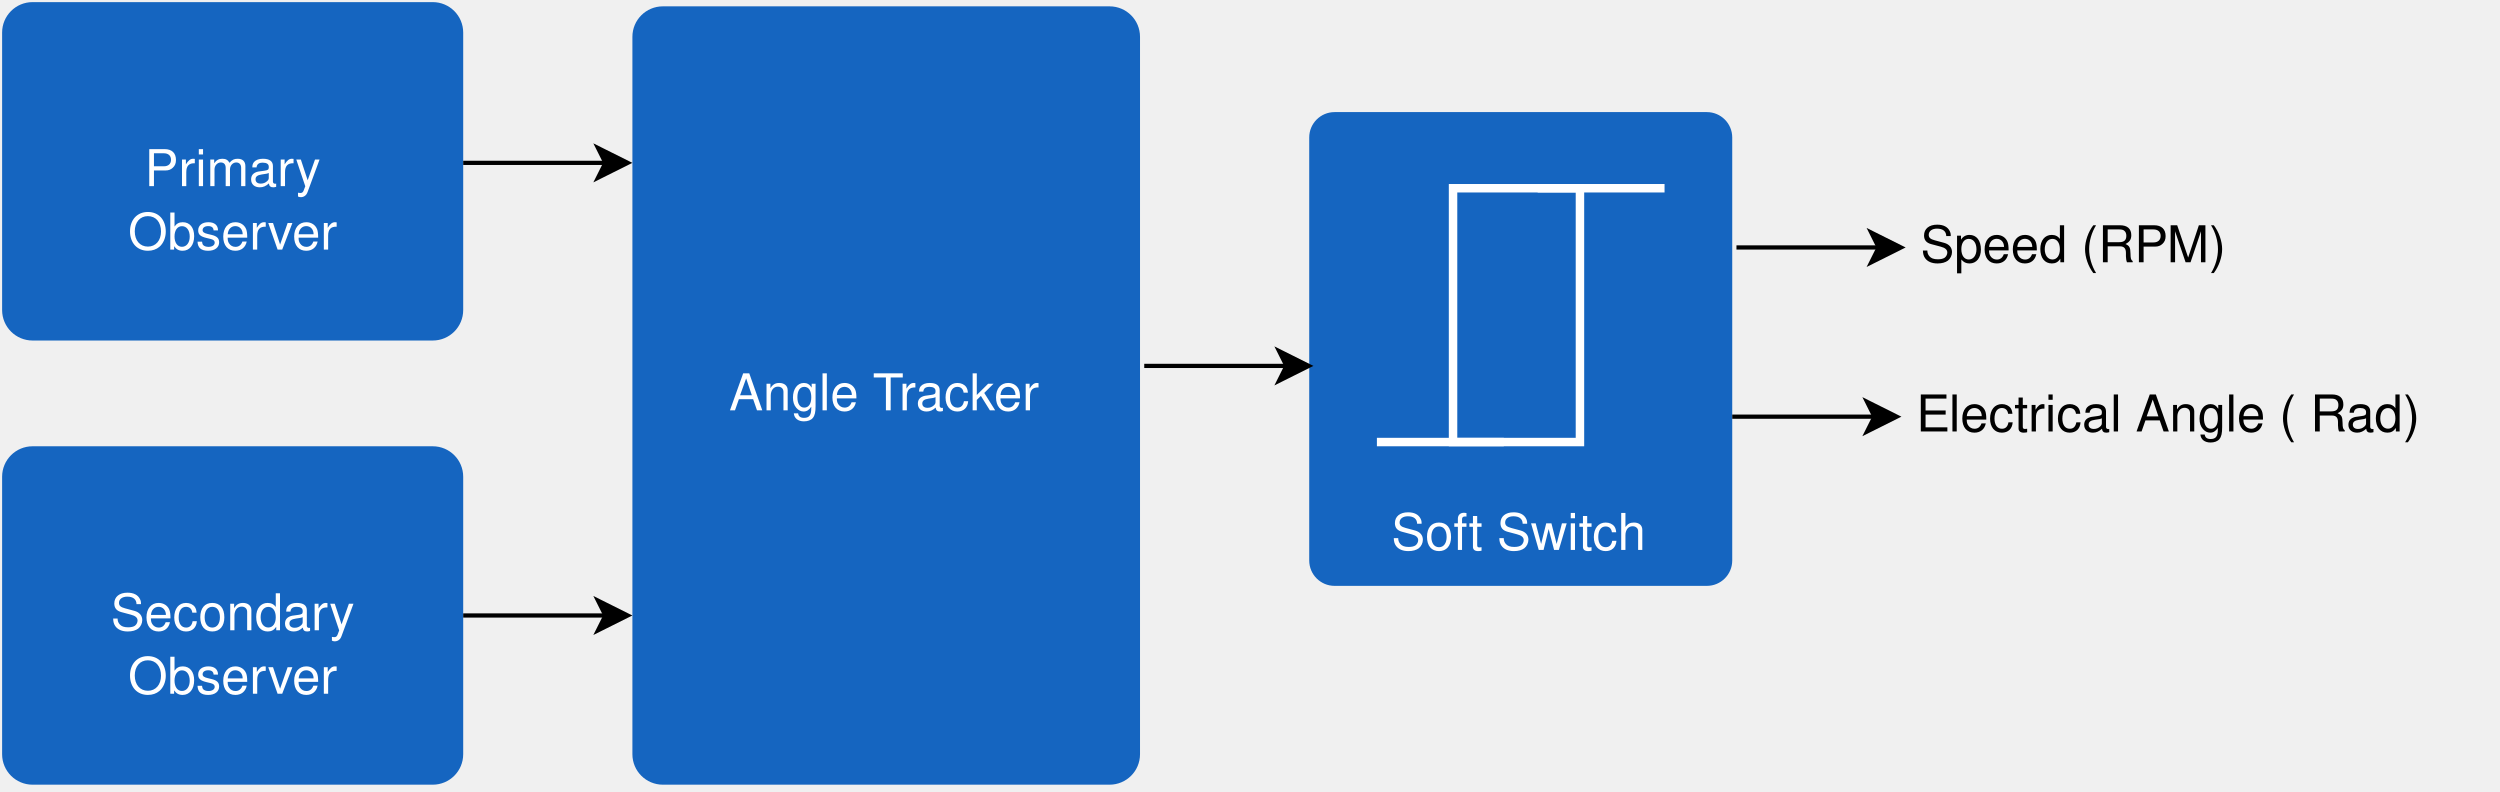
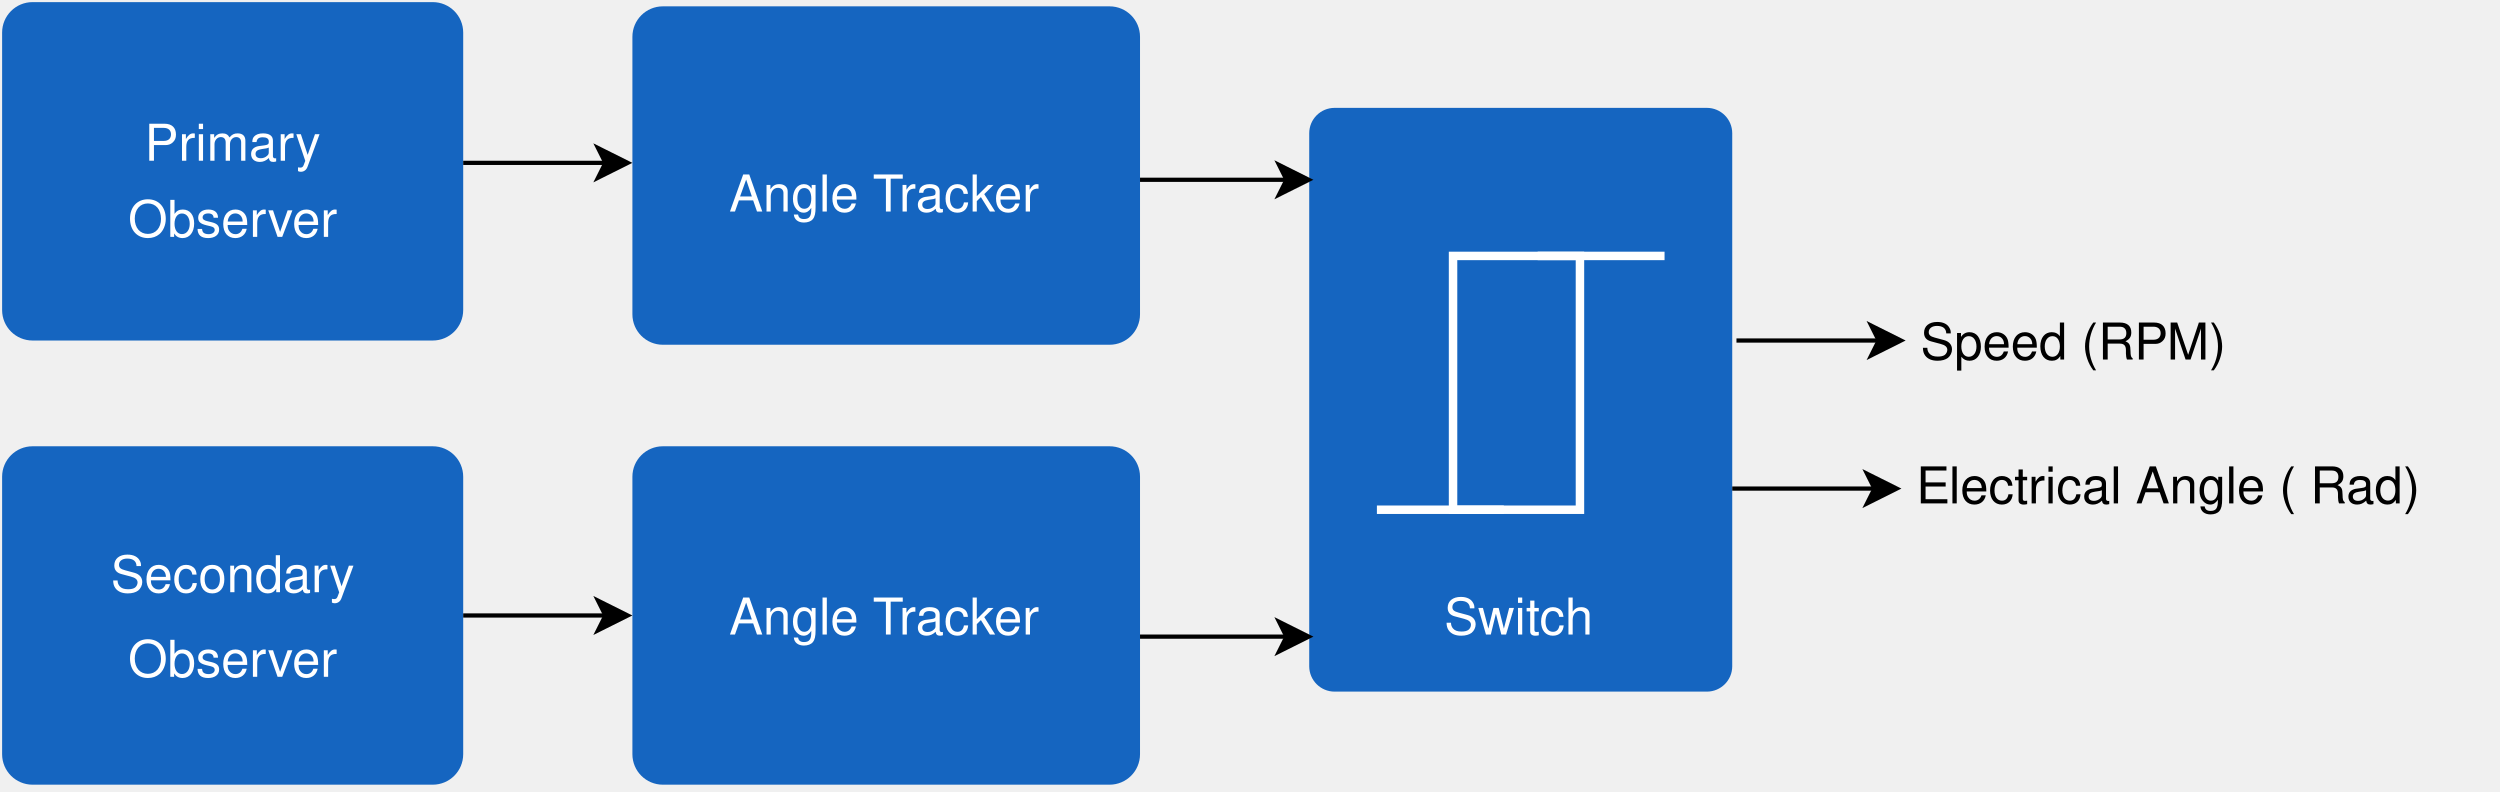
<svg xmlns="http://www.w3.org/2000/svg" version="1.1" width="591px" height="187px" viewBox="-0.5 -0.5 591 187" style="background-color: rgb(255, 255, 255);">
  <style>
- .boxColor { fill:#1565C0 }
- .boxTextColor { fill:White }
- .boxLineColor { stroke:White; }
- </style>
+         .boxColor {
+             fill: #1565C0
+         }
+ 
+         .boxTextColor {
+             fill: White
+         }
+ 
+         .boxLineColor {
+             stroke: White;
+         }
+     </style>
  <g id="blocks" pointer-events="all">
    <g id="box-primary-observer">
      <rect x="0" y="0" width="109" height="80" rx="7.2" ry="7.2" class="boxColor" stroke="none" pointer-events="all" />
      <g transform="translate(-0.5 -0.5)">
-         <text x="55" y="44" class="boxTextColor" font-family="Helvetica" font-size="12px" text-anchor="middle">Primary</text>
-         <text x="55" y="59" class="boxTextColor" font-family="Helvetica" font-size="12px" text-anchor="middle">Observer</text>
+         <text x="55" y="38" class="boxTextColor" font-family="Helvetica" font-size="12px" text-anchor="middle">Primary</text>
+         <text x="55" y="56" class="boxTextColor" font-family="Helvetica" font-size="12px" text-anchor="middle">Observer</text>
      </g>
    </g>
    <g id="box-secondary-observer">
      <rect x="0" y="105" width="109" height="80" rx="7.2" ry="7.2" class="boxColor" stroke="none" pointer-events="all" />
      <g transform="translate(-0.5 -0.5)">
-         <text x="55" y="149" class="boxTextColor" font-family="Helvetica" font-size="12px" text-anchor="middle">Secondary</text>
-         <text x="55" y="164" class="boxTextColor" font-family="Helvetica" font-size="12px" text-anchor="middle">Observer</text>
+         <text x="55" y="140" class="boxTextColor" font-family="Helvetica" font-size="12px" text-anchor="middle">Secondary</text>
+         <text x="55" y="160" class="boxTextColor" font-family="Helvetica" font-size="12px" text-anchor="middle">Observer</text>
      </g>
    </g>
-     <g id="box-angle-tracker">
-       <rect x="149" y="1" width="120" height="184" rx="7.2" ry="7.2" class="boxColor" stroke="none" pointer-events="all" />
+     <g id="box-primary-angle-tracker">
+       <rect x="149" y="1" width="120" height="80" rx="7.2" ry="7.2" class="boxColor" stroke="none" pointer-events="all" />
      <g transform="translate(-0.5 -0.5)">
-         <text x="209" y="97" class="boxTextColor" font-family="Helvetica" font-size="12px" text-anchor="middle">Angle Tracker</text>
+         <text x="209" y="50" class="boxTextColor" font-family="Helvetica" font-size="12px" text-anchor="middle">Angle Tracker</text>
      </g>
    </g>
-     <g id="box-soft-switch">
-       <rect x="309" y="26" width="100" height="112" rx="6" ry="6" class="boxColor" stroke="none" pointer-events="all" />
-       <rect x="343" y="44" width="30" height="60" fill="none" class="boxLineColor" stroke-width="2" pointer-events="all" />
-       <path d="M 363 44 L 393 44" fill="none" class="boxLineColor" stroke-width="2" stroke-miterlimit="10" pointer-events="stroke" />
-       <path d="M 325 104 L 355 104" fill="none" class="boxLineColor" stroke-width="2" stroke-miterlimit="10" pointer-events="stroke" />
+     <g id="box-secondary-angle-tracker">
+       <rect x="149" y="105" width="120" height="80" rx="7.2" ry="7.2" class="boxColor" stroke="none" pointer-events="all" />
      <g transform="translate(-0.5 -0.5)">
-         <text x="359" y="130" class="boxTextColor" font-family="Helvetica" font-size="12px" text-anchor="middle"> Soft Switch </text>
+         <text x="209" y="150" class="boxTextColor" font-family="Helvetica" font-size="12px" text-anchor="middle">Angle Tracker</text>
+       </g>
+     </g>
+     <g id="box-hysteris-switch">
+       <rect x="309" y="25" width="100" height="138" rx="6" ry="6" class="boxColor" stroke="none" pointer-events="all" />
+       <rect x="343" y="60" width="30" height="60" fill="none" class="boxLineColor" stroke-width="2" pointer-events="all" />
+       <path d="M 363 60 L 393 60" fill="none" class="boxLineColor" stroke-width="2" stroke-miterlimit="10" pointer-events="stroke" />
+       <path d="M 325 120 L 355 120" fill="none" class="boxLineColor" stroke-width="2" stroke-miterlimit="10" pointer-events="stroke" />
+       <g transform="translate(-0.5 -0.5)">
+         <text x="359" y="150" class="boxTextColor" font-family="Helvetica" font-size="12px" text-anchor="middle"> Switch </text>
      </g>
    </g>
  </g>
  <g id="connections">
    <path d="M 109 38 L 142.63 38" fill="none" stroke="rgb(0, 0, 0)" stroke-miterlimit="10" pointer-events="stroke" />
    <path d="M 147.88 38 L 140.88 41.5 L 142.63 38 L 140.88 34.5 Z" fill="rgb(0, 0, 0)" stroke="rgb(0, 0, 0)" stroke-miterlimit="10" pointer-events="all" />
    <path d="M 109 145 L 142.63 145" fill="none" stroke="rgb(0, 0, 0)" stroke-miterlimit="10" pointer-events="stroke" />
    <path d="M 147.88 145 L 140.88 148.5 L 142.63 145 L 140.88 141.5 Z" fill="rgb(0, 0, 0)" stroke="rgb(0, 0, 0)" stroke-miterlimit="10" pointer-events="all" />
-     <path d="M 270 86 L 303.63 86" fill="none" stroke="rgb(0, 0, 0)" stroke-miterlimit="10" pointer-events="stroke" />
-     <path d="M 308.88 86 L 301.88 89.5 L 303.63 86 L 301.88 82.5 Z" fill="rgb(0, 0, 0)" stroke="rgb(0, 0, 0)" stroke-miterlimit="10" pointer-events="all" />
-     <path d="M 410 58 L 443.63 58" fill="none" stroke="rgb(0, 0, 0)" stroke-miterlimit="10" pointer-events="stroke" />
-     <path d="M 448.88 58 L 441.88 61.5 L 443.63 58 L 441.88 54.5 Z" fill="rgb(0, 0, 0)" stroke="rgb(0, 0, 0)" stroke-miterlimit="10" pointer-events="all" />
-     <path d="M 409 98 L 442.63 98" fill="none" stroke="rgb(0, 0, 0)" stroke-miterlimit="10" pointer-events="stroke" />
-     <path d="M 447.88 98 L 440.88 101.5 L 442.63 98 L 440.88 94.5 Z" fill="rgb(0, 0, 0)" stroke="rgb(0, 0, 0)" stroke-miterlimit="10" pointer-events="all" />
+     <path d="M 269 42 L 303.63 42" fill="none" stroke="rgb(0, 0, 0)" stroke-miterlimit="10" pointer-events="stroke" />
+     <path d="M 308.88 42 L 301.88 45.5 L 303.63 42 L 301.88 38.5 Z" fill="rgb(0, 0, 0)" stroke="rgb(0, 0, 0)" stroke-miterlimit="10" pointer-events="all" />
+     <path d="M 269 150 L 303.63 150" fill="none" stroke="rgb(0, 0, 0)" stroke-miterlimit="10" pointer-events="stroke" />
+     <path d="M 308.88 150 L 301.88 153.5 L 303.63 150 L 301.88 146.5 Z" fill="rgb(0, 0, 0)" stroke="rgb(0, 0, 0)" stroke-miterlimit="10" pointer-events="all" />
+     <path d="M 410 80 L 443.63 80" fill="none" stroke="rgb(0, 0, 0)" stroke-miterlimit="10" pointer-events="stroke" />
+     <path d="M 448.88 80 L 441.88 83.5 L 443.63 80 L 441.88 76.5 Z" fill="rgb(0, 0, 0)" stroke="rgb(0, 0, 0)" stroke-miterlimit="10" pointer-events="all" />
+     <path d="M 409 115 L 442.63 115" fill="none" stroke="rgb(0, 0, 0)" stroke-miterlimit="10" pointer-events="stroke" />
+     <path d="M 447.88 115 L 440.88 118.5 L 442.63 115 L 440.88 111.5 Z" fill="rgb(0, 0, 0)" stroke="rgb(0, 0, 0)" stroke-miterlimit="10" pointer-events="all" />
  </g>
  <g id="output">
    <g transform="translate(-0.5 -0.5)">
-       <text x="454" y="62" fill="rgb(0, 0, 0)" font-family="Helvetica" font-size="12px">Speed (RPM)</text>
+       <text x="454" y="85" fill="rgb(0, 0, 0)" font-family="Helvetica" font-size="12px">Speed (RPM)</text>
    </g>
    <g transform="translate(-0.5 -0.5)">
-       <text x="453" y="102" fill="rgb(0, 0, 0)" font-family="Helvetica" font-size="12px">Electrical Angle ( Rad)</text>
+       <text x="453" y="119" fill="rgb(0, 0, 0)" font-family="Helvetica" font-size="12px">Electrical Angle (
+                 Rad)</text>
    </g>
  </g>
  <g id="tooltip" visibility="hidden">
    <rect width="80" height="24" fill="#FFFDD0" rx="2" ry="2" stroke="black" stroke-width="0.3" />
    <text x="4" y="15" font-size="10" font-weight="bold" fill="black" lengthAdjust="spacingAndGlyphs" font-family="Arial">t</text>
  </g>
</svg>
